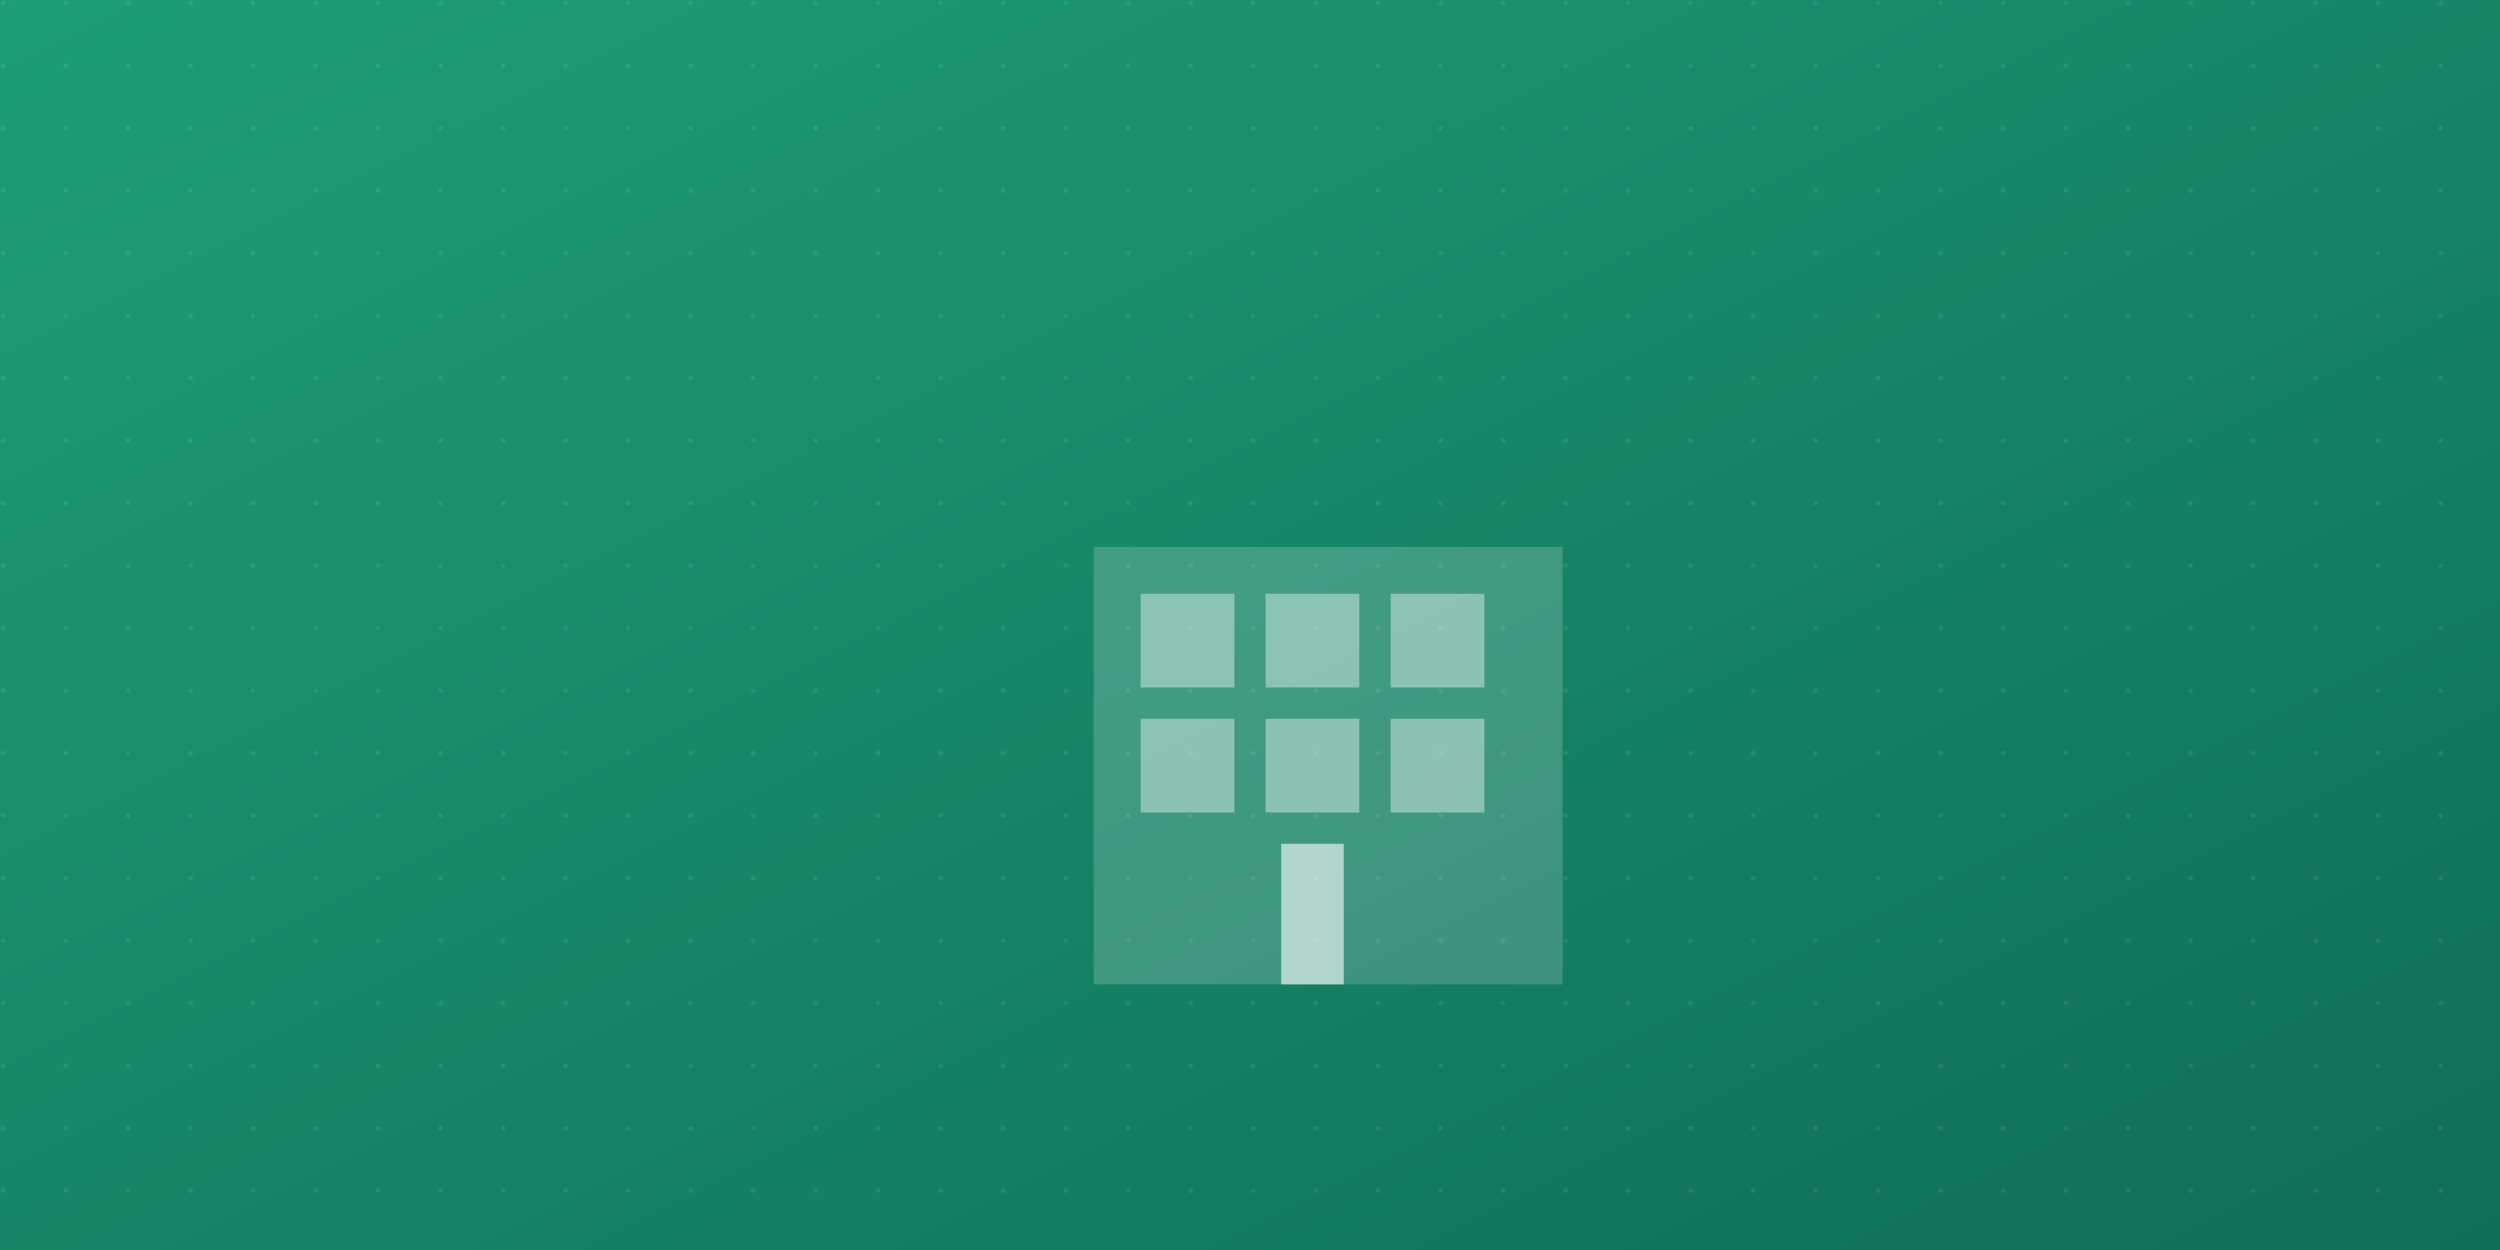
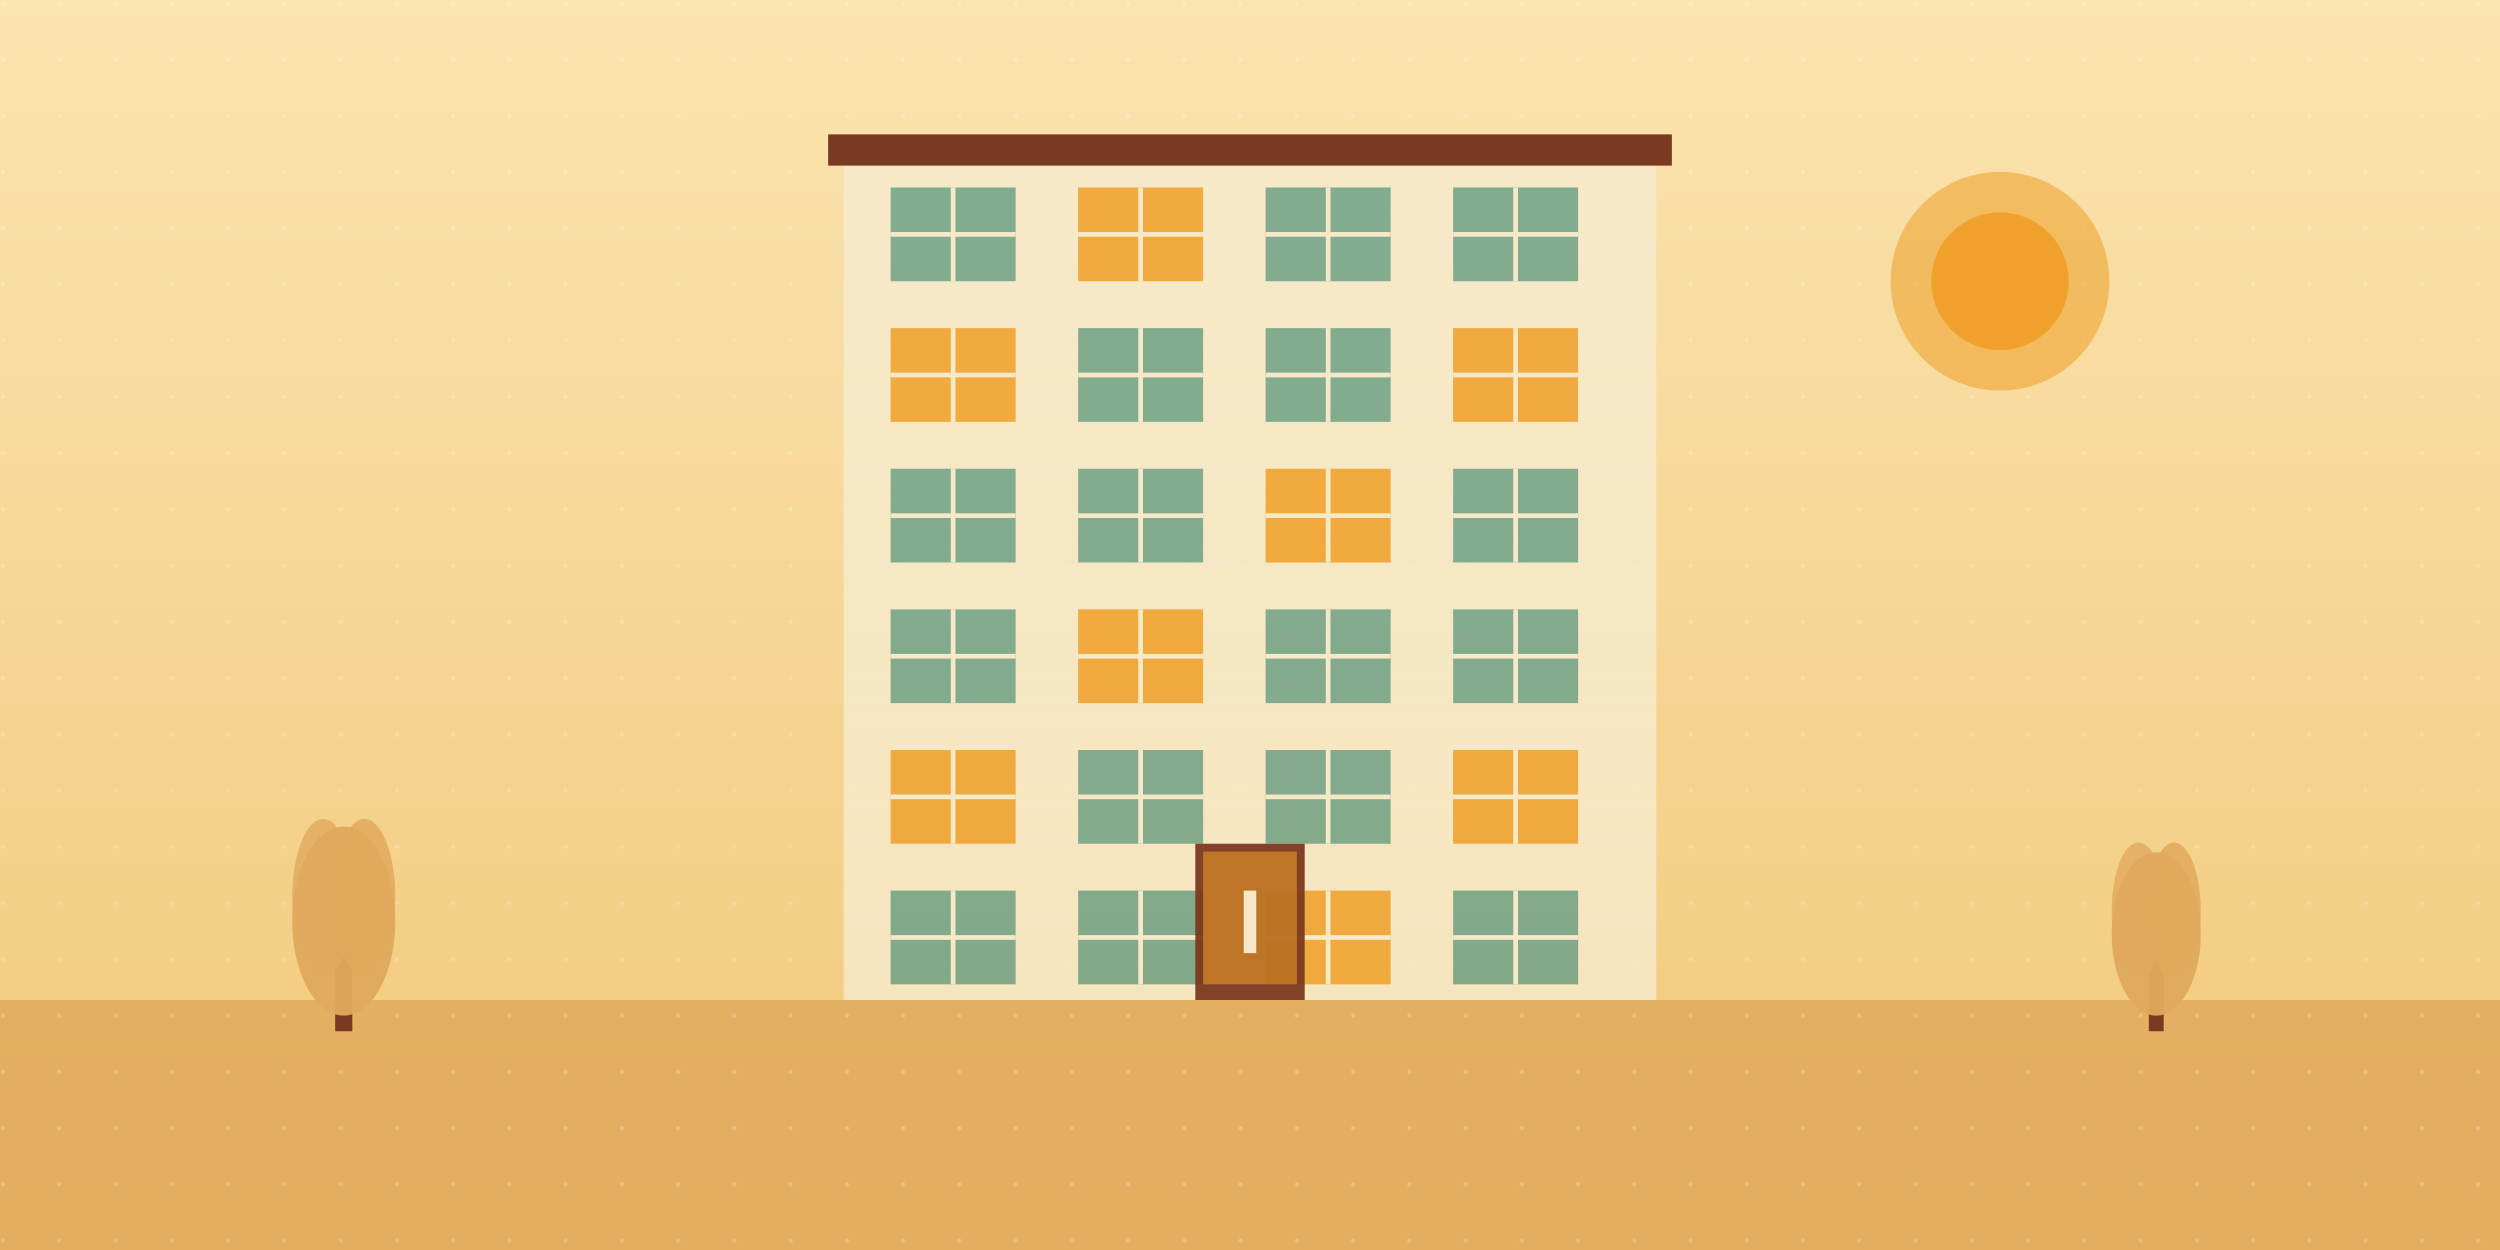
<svg xmlns="http://www.w3.org/2000/svg" viewBox="0 0 1600 800" preserveAspectRatio="xMidYMid slice">
  <defs>
-     <linearGradient id="g" x1="0" y1="0" x2="1" y2="1">
-       <stop offset="0" stop-color="#1D9E75" />
-       <stop offset="1" stop-color="#0F6E56" />
+     <linearGradient id="sky" x1="0" y1="0" x2="0" y2="1">
+       <stop offset="0" stop-color="#FAE4B0" />
+       <stop offset="1" stop-color="#F2C879" />
    </linearGradient>
-     <pattern id="dots" width="40" height="40" patternUnits="userSpaceOnUse">
-       <circle cx="2" cy="2" r="1.5" fill="white" opacity="0.08" />
+     <linearGradient id="wallG" x1="0" y1="0" x2="0" y2="1">
+       <stop offset="0" stop-color="#F6E9C8" />
+       <stop offset="1" stop-color="#F6E9C8" stop-opacity="0.85" />
+     </linearGradient>
+     <pattern id="dots" width="36" height="36" patternUnits="userSpaceOnUse">
+       <circle cx="2" cy="2" r="1.4" fill="white" opacity="0.18" />
    </pattern>
  </defs>
-   <rect width="1600" height="800" fill="url(#g)" />
+   <rect width="1600" height="800" fill="url(#sky)" />
  <rect width="1600" height="800" fill="url(#dots)" />
-   <rect x="700" y="350" width="300" height="280" fill="white" opacity="0.18" />
-   <rect x="730" y="380" width="60" height="60" fill="white" opacity="0.4" />
-   <rect x="810" y="380" width="60" height="60" fill="white" opacity="0.4" />
-   <rect x="890" y="380" width="60" height="60" fill="white" opacity="0.4" />
-   <rect x="730" y="460" width="60" height="60" fill="white" opacity="0.4" />
-   <rect x="810" y="460" width="60" height="60" fill="white" opacity="0.4" />
-   <rect x="890" y="460" width="60" height="60" fill="white" opacity="0.4" />
-   <rect x="820" y="540" width="40" height="90" fill="white" opacity="0.6" />
+   <rect x="0" y="640" width="1600" height="160" fill="#E0A95C" opacity="0.85" />
+   <rect x="0" y="640" width="1600" height="160" fill="url(#dots)" />
+   <rect x="214.5" y="599.5" width="11" height="60.5" fill="#7B3A1F" />
+   <ellipse cx="220" cy="589.5" rx="33" ry="60.5" fill="#E0A95C" opacity="0.95" />
+   <ellipse cx="206.8" cy="574.5" rx="19.8" ry="50.417" fill="#E0A95C" opacity="0.8" />
+   <ellipse cx="233.2" cy="574.5" rx="19.8" ry="50.417" fill="#E0A95C" opacity="0.85" />
+   <rect x="1375.25" y="607.75" width="9.5" height="52.25" fill="#7B3A1F" />
+   <ellipse cx="1380" cy="597.75" rx="28.5" ry="52.25" fill="#E0A95C" opacity="0.95" />
+   <ellipse cx="1368.6" cy="582.75" rx="17.1" ry="43.542" fill="#E0A95C" opacity="0.8" />
+   <ellipse cx="1391.4" cy="582.75" rx="17.1" ry="43.542" fill="#E0A95C" opacity="0.85" />
+   <circle cx="1280" cy="180" r="70" fill="#EF9F27" opacity="0.55" />
+   <circle cx="1280" cy="180" r="44" fill="#EF9F27" opacity="0.9" />
+   <rect x="540" y="100" width="520" height="540" fill="url(#wallG)" />
+   <rect x="530" y="86" width="540" height="20" fill="#7B3A1F" />
+   <rect x="570" y="120" width="80" height="60" fill="#0F6E56" opacity="0.5" />
+   <line x1="610" y1="120" x2="610" y2="180" stroke="#F6E9C8" stroke-width="3" />
+   <line x1="570" y1="150" x2="650" y2="150" stroke="#F6E9C8" stroke-width="3" />
+   <rect x="690" y="120" width="80" height="60" fill="#EF9F27" opacity="0.85" />
+   <line x1="730" y1="120" x2="730" y2="180" stroke="#F6E9C8" stroke-width="3" />
+   <line x1="690" y1="150" x2="770" y2="150" stroke="#F6E9C8" stroke-width="3" />
+   <rect x="810" y="120" width="80" height="60" fill="#0F6E56" opacity="0.5" />
+   <line x1="850" y1="120" x2="850" y2="180" stroke="#F6E9C8" stroke-width="3" />
+   <line x1="810" y1="150" x2="890" y2="150" stroke="#F6E9C8" stroke-width="3" />
+   <rect x="930" y="120" width="80" height="60" fill="#0F6E56" opacity="0.5" />
+   <line x1="970" y1="120" x2="970" y2="180" stroke="#F6E9C8" stroke-width="3" />
+   <line x1="930" y1="150" x2="1010" y2="150" stroke="#F6E9C8" stroke-width="3" />
+   <rect x="570" y="210" width="80" height="60" fill="#EF9F27" opacity="0.85" />
+   <line x1="610" y1="210" x2="610" y2="270" stroke="#F6E9C8" stroke-width="3" />
+   <line x1="570" y1="240" x2="650" y2="240" stroke="#F6E9C8" stroke-width="3" />
+   <rect x="690" y="210" width="80" height="60" fill="#0F6E56" opacity="0.5" />
+   <line x1="730" y1="210" x2="730" y2="270" stroke="#F6E9C8" stroke-width="3" />
+   <line x1="690" y1="240" x2="770" y2="240" stroke="#F6E9C8" stroke-width="3" />
+   <rect x="810" y="210" width="80" height="60" fill="#0F6E56" opacity="0.5" />
+   <line x1="850" y1="210" x2="850" y2="270" stroke="#F6E9C8" stroke-width="3" />
+   <line x1="810" y1="240" x2="890" y2="240" stroke="#F6E9C8" stroke-width="3" />
+   <rect x="930" y="210" width="80" height="60" fill="#EF9F27" opacity="0.85" />
+   <line x1="970" y1="210" x2="970" y2="270" stroke="#F6E9C8" stroke-width="3" />
+   <line x1="930" y1="240" x2="1010" y2="240" stroke="#F6E9C8" stroke-width="3" />
+   <rect x="570" y="300" width="80" height="60" fill="#0F6E56" opacity="0.5" />
+   <line x1="610" y1="300" x2="610" y2="360" stroke="#F6E9C8" stroke-width="3" />
+   <line x1="570" y1="330" x2="650" y2="330" stroke="#F6E9C8" stroke-width="3" />
+   <rect x="690" y="300" width="80" height="60" fill="#0F6E56" opacity="0.5" />
+   <line x1="730" y1="300" x2="730" y2="360" stroke="#F6E9C8" stroke-width="3" />
+   <line x1="690" y1="330" x2="770" y2="330" stroke="#F6E9C8" stroke-width="3" />
+   <rect x="810" y="300" width="80" height="60" fill="#EF9F27" opacity="0.85" />
+   <line x1="850" y1="300" x2="850" y2="360" stroke="#F6E9C8" stroke-width="3" />
+   <line x1="810" y1="330" x2="890" y2="330" stroke="#F6E9C8" stroke-width="3" />
+   <rect x="930" y="300" width="80" height="60" fill="#0F6E56" opacity="0.5" />
+   <line x1="970" y1="300" x2="970" y2="360" stroke="#F6E9C8" stroke-width="3" />
+   <line x1="930" y1="330" x2="1010" y2="330" stroke="#F6E9C8" stroke-width="3" />
+   <rect x="570" y="390" width="80" height="60" fill="#0F6E56" opacity="0.5" />
+   <line x1="610" y1="390" x2="610" y2="450" stroke="#F6E9C8" stroke-width="3" />
+   <line x1="570" y1="420" x2="650" y2="420" stroke="#F6E9C8" stroke-width="3" />
+   <rect x="690" y="390" width="80" height="60" fill="#EF9F27" opacity="0.85" />
+   <line x1="730" y1="390" x2="730" y2="450" stroke="#F6E9C8" stroke-width="3" />
+   <line x1="690" y1="420" x2="770" y2="420" stroke="#F6E9C8" stroke-width="3" />
+   <rect x="810" y="390" width="80" height="60" fill="#0F6E56" opacity="0.5" />
+   <line x1="850" y1="390" x2="850" y2="450" stroke="#F6E9C8" stroke-width="3" />
+   <line x1="810" y1="420" x2="890" y2="420" stroke="#F6E9C8" stroke-width="3" />
+   <rect x="930" y="390" width="80" height="60" fill="#0F6E56" opacity="0.5" />
+   <line x1="970" y1="390" x2="970" y2="450" stroke="#F6E9C8" stroke-width="3" />
+   <line x1="930" y1="420" x2="1010" y2="420" stroke="#F6E9C8" stroke-width="3" />
+   <rect x="570" y="480" width="80" height="60" fill="#EF9F27" opacity="0.85" />
+   <line x1="610" y1="480" x2="610" y2="540" stroke="#F6E9C8" stroke-width="3" />
+   <line x1="570" y1="510" x2="650" y2="510" stroke="#F6E9C8" stroke-width="3" />
+   <rect x="690" y="480" width="80" height="60" fill="#0F6E56" opacity="0.5" />
+   <line x1="730" y1="480" x2="730" y2="540" stroke="#F6E9C8" stroke-width="3" />
+   <line x1="690" y1="510" x2="770" y2="510" stroke="#F6E9C8" stroke-width="3" />
+   <rect x="810" y="480" width="80" height="60" fill="#0F6E56" opacity="0.5" />
+   <line x1="850" y1="480" x2="850" y2="540" stroke="#F6E9C8" stroke-width="3" />
+   <line x1="810" y1="510" x2="890" y2="510" stroke="#F6E9C8" stroke-width="3" />
+   <rect x="930" y="480" width="80" height="60" fill="#EF9F27" opacity="0.85" />
+   <line x1="970" y1="480" x2="970" y2="540" stroke="#F6E9C8" stroke-width="3" />
+   <line x1="930" y1="510" x2="1010" y2="510" stroke="#F6E9C8" stroke-width="3" />
+   <rect x="570" y="570" width="80" height="60" fill="#0F6E56" opacity="0.5" />
+   <line x1="610" y1="570" x2="610" y2="630" stroke="#F6E9C8" stroke-width="3" />
+   <line x1="570" y1="600" x2="650" y2="600" stroke="#F6E9C8" stroke-width="3" />
+   <rect x="690" y="570" width="80" height="60" fill="#0F6E56" opacity="0.5" />
+   <line x1="730" y1="570" x2="730" y2="630" stroke="#F6E9C8" stroke-width="3" />
+   <line x1="690" y1="600" x2="770" y2="600" stroke="#F6E9C8" stroke-width="3" />
+   <rect x="810" y="570" width="80" height="60" fill="#EF9F27" opacity="0.85" />
+   <line x1="850" y1="570" x2="850" y2="630" stroke="#F6E9C8" stroke-width="3" />
+   <line x1="810" y1="600" x2="890" y2="600" stroke="#F6E9C8" stroke-width="3" />
+   <rect x="930" y="570" width="80" height="60" fill="#0F6E56" opacity="0.5" />
+   <line x1="970" y1="570" x2="970" y2="630" stroke="#F6E9C8" stroke-width="3" />
+   <line x1="930" y1="600" x2="1010" y2="600" stroke="#F6E9C8" stroke-width="3" />
+   <rect x="765" y="540" width="70" height="100" fill="#7B3A1F" opacity="0.95" />
+   <rect x="770" y="545" width="60" height="85" fill="#EF9F27" opacity="0.55" />
+   <rect x="796" y="570" width="8" height="40" fill="#F6E9C8" />
</svg>
